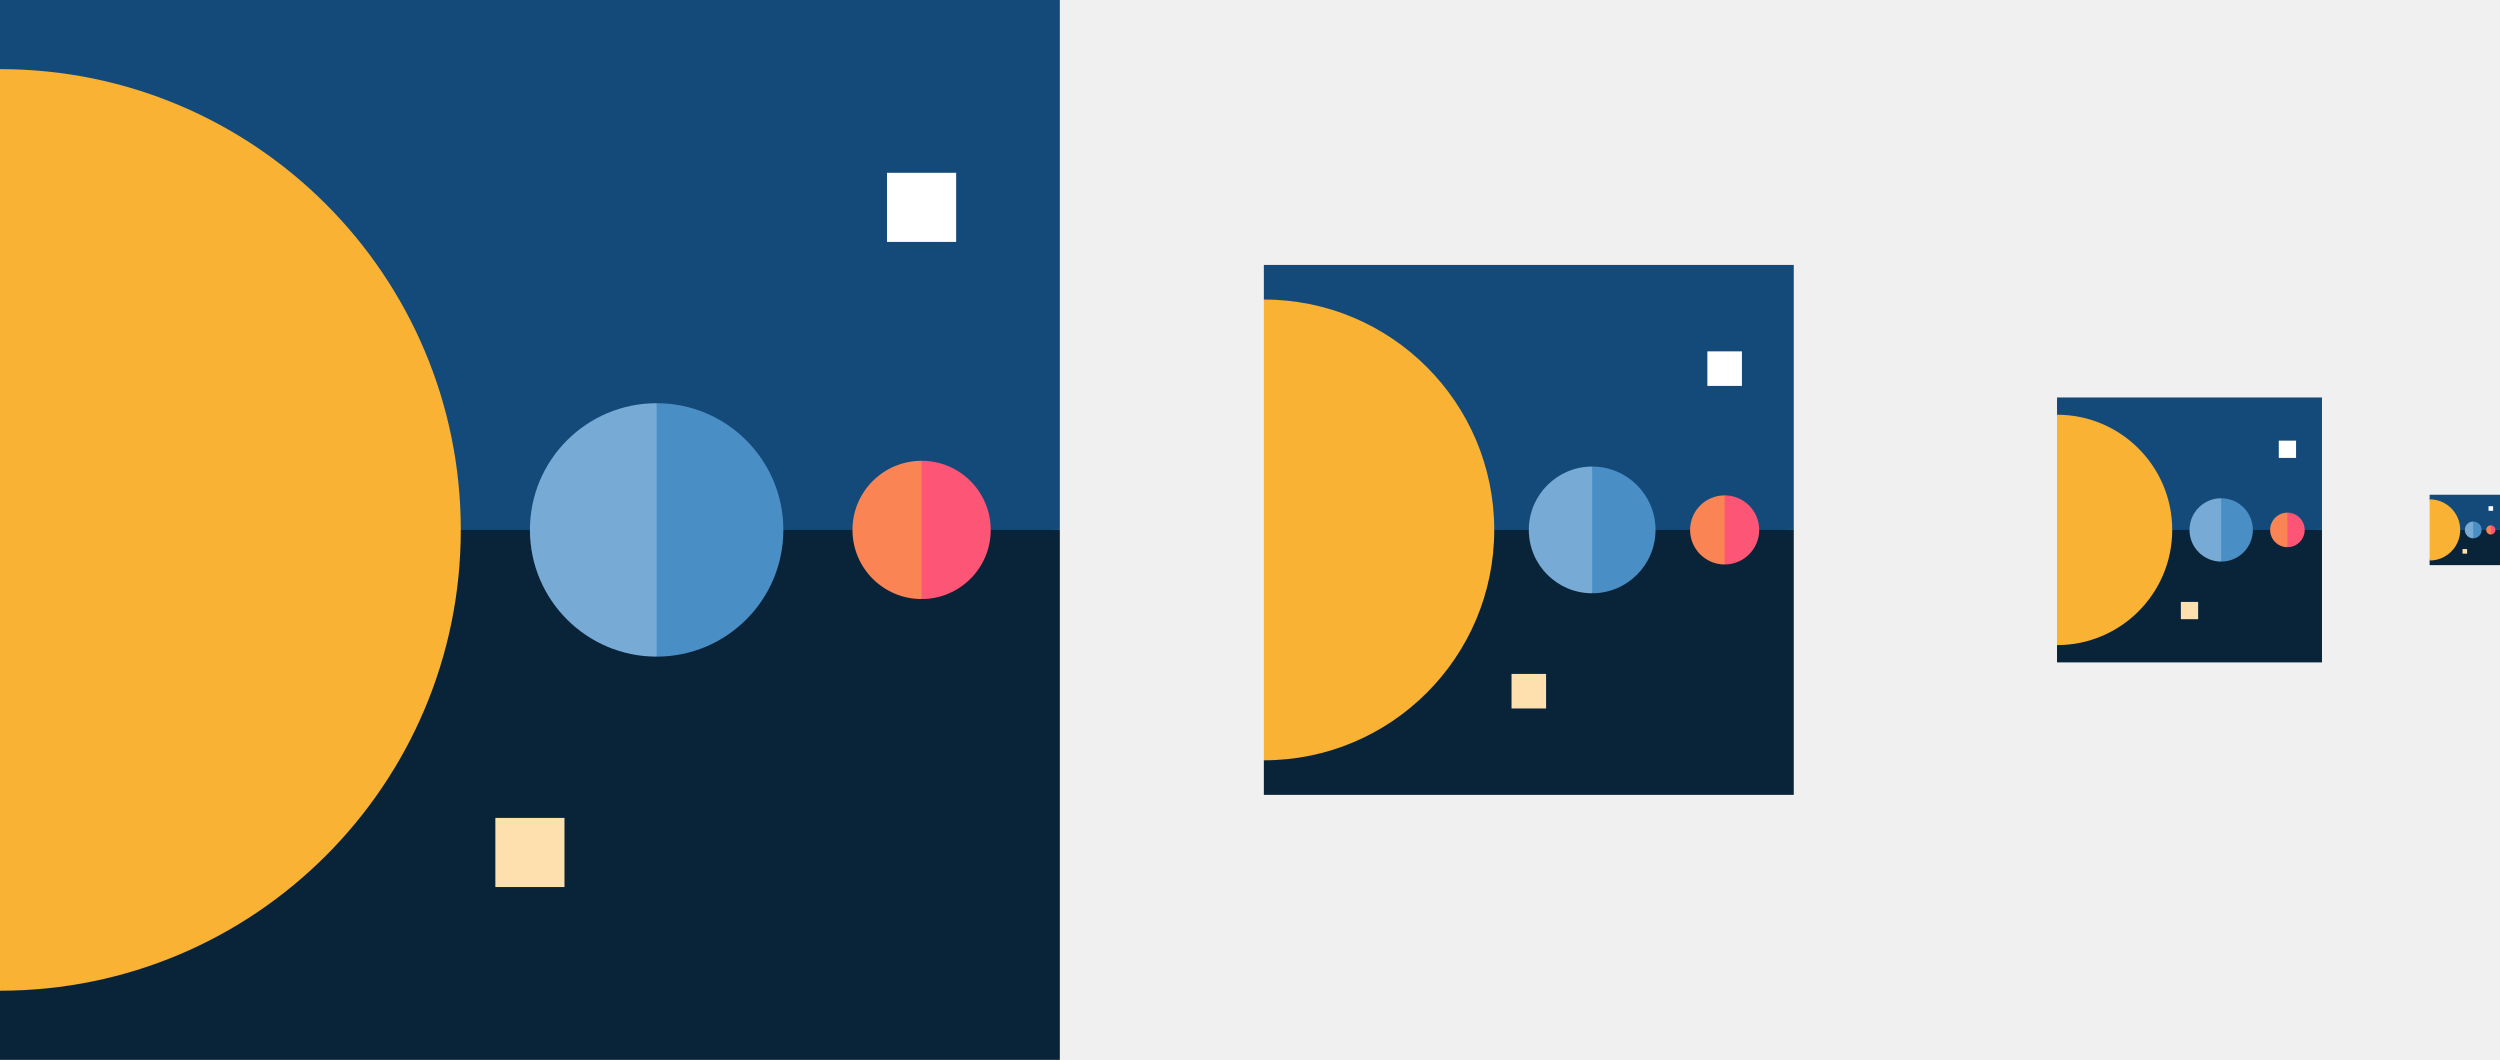
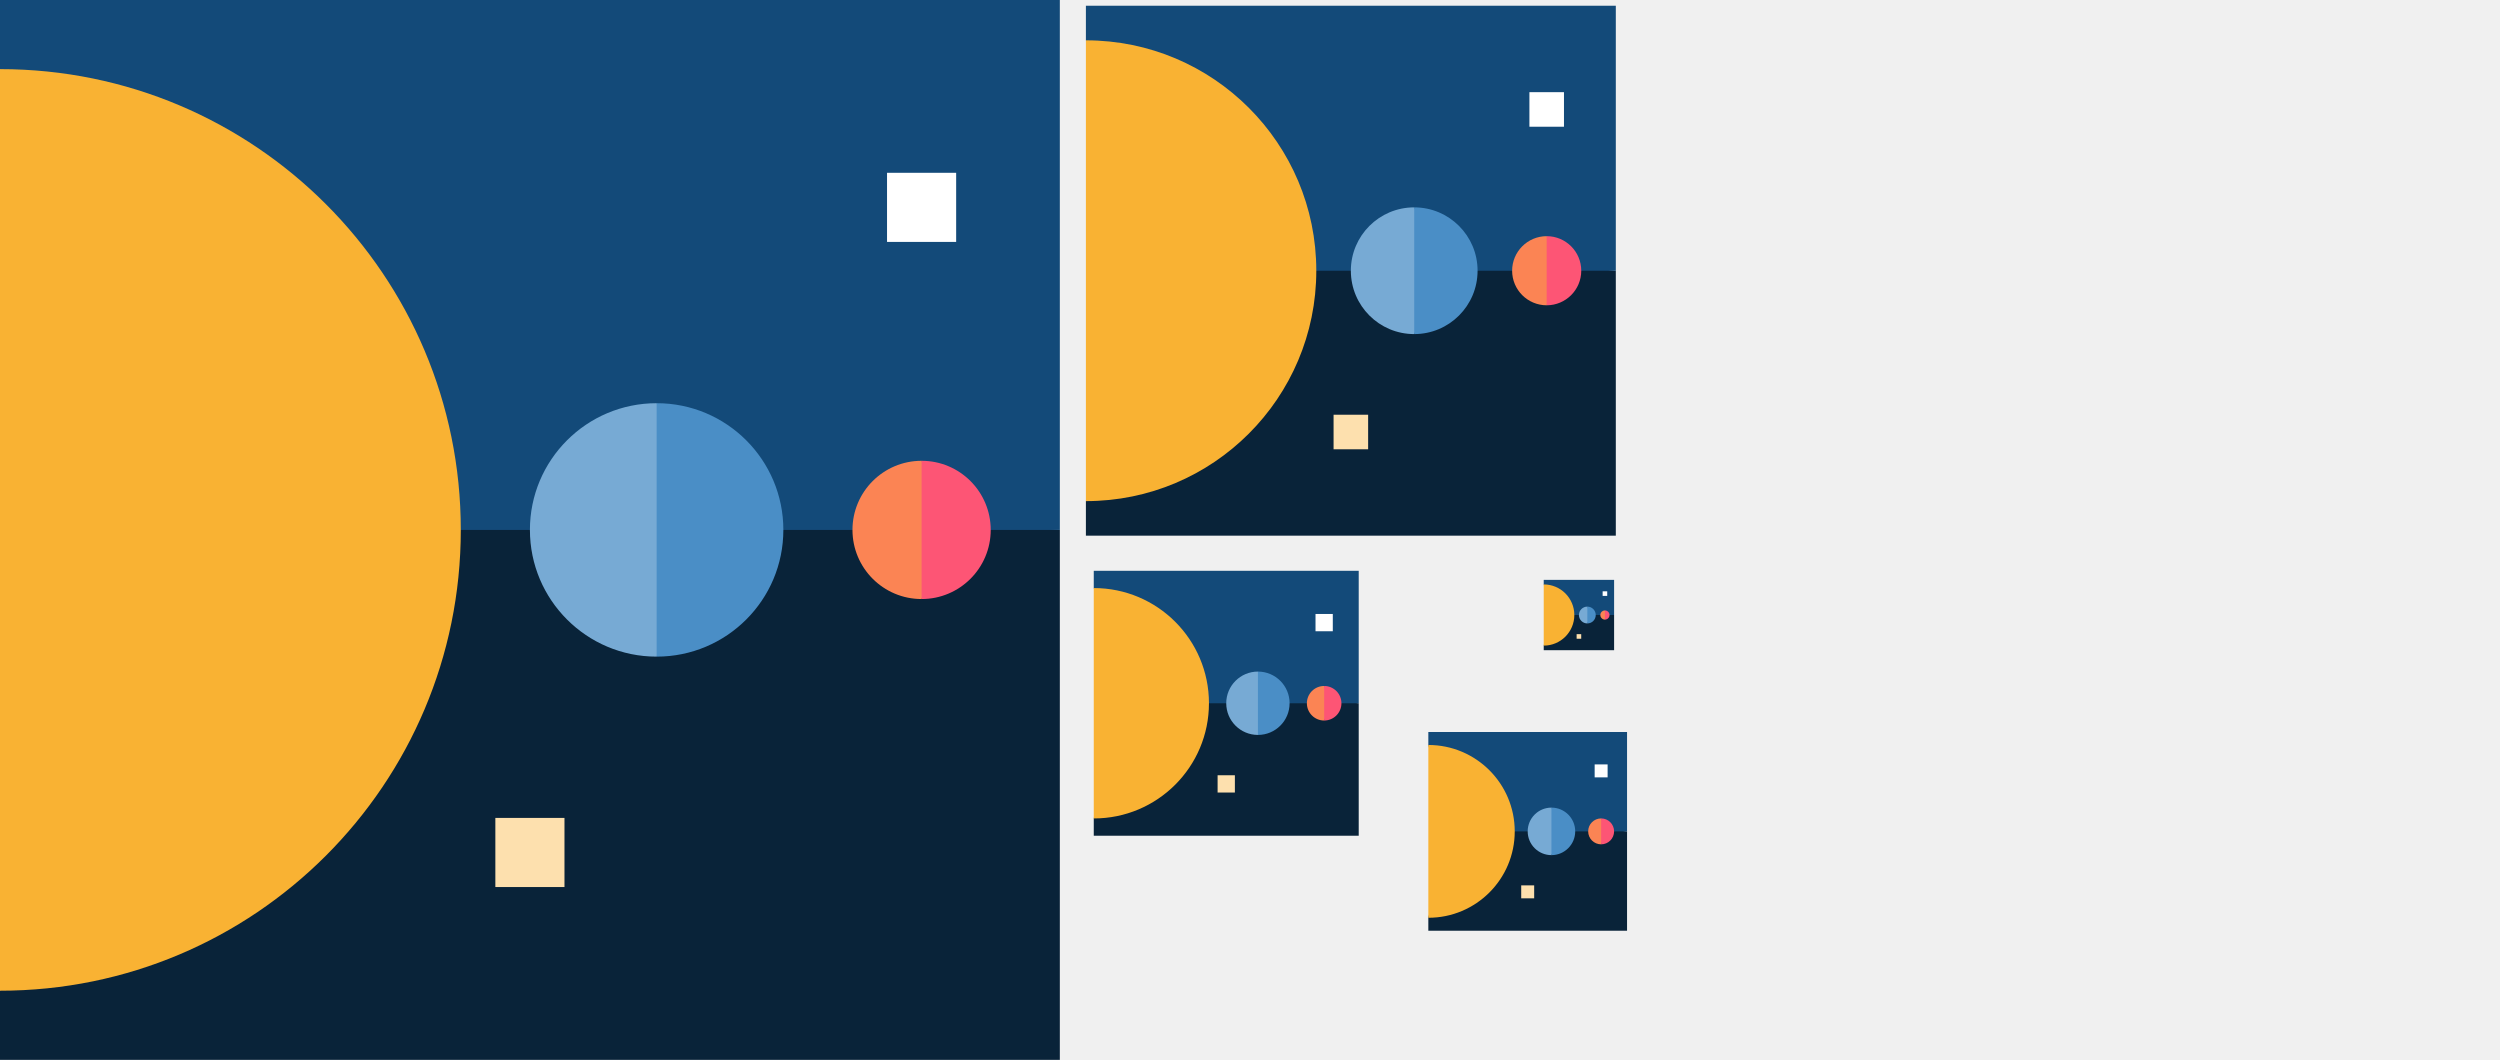
<svg xmlns="http://www.w3.org/2000/svg" width="340.85mm" height="144.498mm" viewBox="0 0 1207.735 512" id="svg2" version="1.1">
  <defs id="defs4">
    <clipPath clipPathUnits="userSpaceOnUse" id="clipPath5493">
      <path d="m 319.2,180.05 a 15.38,15.38 0 0 0 -15.844,15.375 15.38,15.38 0 0 0 13.938,15.281 c 0.484,1.104 0.876,2.296 1.188,3.5 -8.373,3.159 -15.775,7.535 -22.094,12.938 -0.571,-0.426 -1.343,-0.805 -2.344,-1.25 -55.508,-10.607 -74.605,25.093 -75.312,30.75 -0.707,5.657 38.515,14.485 59.375,-6.375 0.271,-0.271 0.455,-0.455 0.719,-0.719 -6.171,12.024 -9.406,25.97 -9.406,40.844 0,4.854 0.655,9.627 1.844,14.25 -0.286,-0.586 -0.574,-1.158 -0.844,-1.75 4.882,25.798 26.977,47.835 48.469,60.344 0.024,0.853 0.04,1.656 0.062,2.719 0.027,1.276 0.045,2.72 0.062,4.281 0.004,0.335 0.028,0.591 0.031,0.938 0.179,19.336 -0.672,57.426 -8.75,87.906 -40.197,16.233 -68.576,55.612 -68.562,101.62 -5e-4,1.702 0.049,3.38 0.125,5.062 0.003,0.009 -0.003,0.022 0,0.031 0.007,0.146 0.024,0.291 0.031,0.438 0.002,0.031 -0.002,0.063 0,0.094 0.036,0.719 0.075,1.441 0.125,2.156 0.111,1.589 0.259,3.149 0.438,4.719 0.037,0.324 0.054,0.645 0.094,0.969 0.062,0.51 0.149,1.023 0.219,1.531 0.046,0.333 0.076,0.668 0.125,1 0.203,1.388 0.433,2.754 0.688,4.125 0.084,0.45 0.192,0.896 0.281,1.344 0.085,0.425 0.161,0.858 0.25,1.281 0.066,0.312 0.119,0.626 0.188,0.938 0.077,0.352 0.169,0.712 0.25,1.062 0.148,0.638 0.279,1.272 0.438,1.906 0.499,1.996 1.081,3.955 1.688,5.906 0.13,0.418 0.271,0.834 0.406,1.25 0.237,0.731 0.467,1.463 0.719,2.188 0.131,0.375 0.272,0.752 0.406,1.125 0.135,0.376 0.267,0.751 0.406,1.125 0.096,0.258 0.183,0.524 0.281,0.781 0.144,0.377 0.29,0.75 0.438,1.125 0.133,0.337 0.27,0.665 0.406,1 0.325,0.801 0.657,1.615 1,2.406 0.013,0.03 0.018,0.064 0.031,0.094 0.278,0.641 0.585,1.272 0.875,1.906 0.053,0.115 0.103,0.229 0.156,0.344 0.247,0.534 0.495,1.064 0.75,1.594 0.121,0.25 0.253,0.501 0.375,0.75 2.219,4.517 4.735,8.859 7.531,13 0.072,0.106 0.147,0.207 0.219,0.312 0.423,0.621 0.846,1.232 1.281,1.844 0.06,0.085 0.127,0.165 0.188,0.25 6.994,9.78 15.548,18.361 25.312,25.375 -5.267,5.697 -8.469,13.243 -8.469,21.531 0,10.075 14.68,9.375 32.75,9.375 18.07,0 32.719,-0.284 32.719,-9.375 0,-0.407 -0.016,-0.815 -0.031,-1.219 2.27,0.14 4.538,0.219 6.844,0.219 2.773,0 5.529,-0.11 8.25,-0.312 -0.018,0.435 -0.062,0.874 -0.062,1.312 0,9.091 14.68,9.375 32.75,9.375 18.07,0 32.719,0.7 32.719,-9.375 0,-8.569 -3.443,-16.336 -9.031,-22.094 0.306,-0.224 0.603,-0.461 0.906,-0.688 0.007,-0.005 0.025,0.005 0.031,0 4.224,-3.16 8.185,-6.62 11.906,-10.344 0.614,-0.614 1.244,-1.215 1.844,-1.844 0.005,-0.006 -0.005,-0.026 0,-0.031 0.605,-0.634 1.192,-1.258 1.781,-1.906 4.715,-5.189 8.935,-10.82 12.594,-16.844 0.005,-0.008 -0.005,-0.024 0,-0.031 2.286,-3.766 4.361,-7.673 6.188,-11.719 0.362,-0.8 0.719,-1.596 1.062,-2.406 3.113,-7.364 5.462,-15.167 6.906,-23.25 0.002,-0.01 -0.002,-0.021 0,-0.031 0.319,-1.789 0.613,-3.589 0.844,-5.406 10e-4,-0.01 -0.001,-0.021 0,-0.031 0.115,-0.904 0.22,-1.808 0.312,-2.719 10e-4,-0.01 -0.001,-0.021 0,-0.031 0.185,-1.831 0.312,-3.674 0.406,-5.531 0.095,-1.866 0.156,-3.767 0.156,-5.656 0,-1.904 -0.06,-3.776 -0.156,-5.656 -0.007,-0.147 -0.023,-0.291 -0.031,-0.438 -0.043,-0.783 -0.097,-1.565 -0.156,-2.344 -0.034,-0.448 -0.054,-0.898 -0.094,-1.344 -0.014,-0.158 -0.048,-0.311 -0.062,-0.469 -0.135,-1.456 -0.278,-2.904 -0.469,-4.344 -0.003,-0.021 0.003,-0.042 0,-0.062 -0.103,-0.776 -0.224,-1.542 -0.344,-2.312 -0.126,-0.811 -0.262,-1.632 -0.406,-2.438 -0.277,-1.556 -0.595,-3.093 -0.938,-4.625 -0.054,-0.24 -0.101,-0.48 -0.156,-0.719 -0.034,-0.146 -0.059,-0.292 -0.094,-0.438 -0.173,-0.736 -0.375,-1.458 -0.562,-2.188 -0.107,-0.416 -0.201,-0.836 -0.312,-1.25 -0.051,-0.187 -0.105,-0.376 -0.156,-0.562 -0.158,-0.574 -0.333,-1.149 -0.5,-1.719 -0.166,-0.564 -0.326,-1.127 -0.5,-1.688 -0.29,-0.933 -0.592,-1.859 -0.906,-2.781 -0.253,-0.74 -0.513,-1.486 -0.781,-2.219 -10.834,-29.692 -34.146,-53.353 -63.594,-64.688 -0.374,-1.261 -0.743,-2.526 -1.094,-3.812 -0.056,-0.206 -0.101,-0.419 -0.156,-0.625 -0.529,-1.967 -1.053,-3.954 -1.531,-5.969 -0.335,-1.415 -0.626,-2.848 -0.938,-4.281 -0.097,-0.448 -0.218,-0.895 -0.312,-1.344 -0.674,-3.193 -1.312,-6.417 -1.875,-9.656 -0.004,-0.02 0.004,-0.042 0,-0.062 -3.454,-19.881 -4.915,-40.146 -5.531,-54.938 -10e-4,-0.034 0.001,-0.06 0,-0.094 -0.139,-3.351 -0.245,-6.436 -0.312,-9.156 -0.021,-0.893 -0.018,-1.566 -0.031,-2.375 25.906,-13.25 54.312,-41.269 54.312,-73.688 0,-0.681 -0.02,-1.354 -0.031,-2.031 0,-0.201 10e-4,-0.393 0,-0.594 -0.002,-0.093 0.002,-0.188 0,-0.281 -0.062,-6.882 -0.84,-13.562 -2.312,-19.938 -1.215,-5.635 -2.895,-10.999 -5.094,-16.062 0.119,0.518 0.202,1.04 0.312,1.562 -0.874,-2.017 -1.817,-4.016 -2.844,-5.938 0.408,0.407 0.701,0.701 1.125,1.125 20.86,20.86 60.082,12.032 59.375,6.375 -0.707,-5.657 -19.773,-41.357 -75.281,-30.75 -1.173,0.521 -2.085,0.952 -2.656,1.469 -6.36,-5.439 -13.735,-9.867 -22.031,-13.062 0.324,-1.276 0.765,-2.524 1.281,-3.688 a 15.38,15.38 0 0 0 13.125,-15.188 15.38,15.38 0 0 0 -30.75,0 15.38,15.38 0 0 0 5.906,12.094 c -0.186,1.127 -0.45,2.248 -0.812,3.375 -6.606,-1.514 -13.684,-2.344 -21.188,-2.344 -7.664,0 -14.831,0.824 -21.5,2.312 -0.418,-1.307 -0.688,-2.611 -0.875,-3.906 a 15.38,15.38 0 0 0 5.219,-11.531 15.38,15.38 0 0 0 -14.906,-15.375 z" style="fill:#2e3436" id="path5495" />
    </clipPath>
    <clipPath clipPathUnits="userSpaceOnUse" id="clipPath3565">
      <rect style="opacity:1;fill:#ff9955;fill-opacity:1;stroke:none;stroke-width:1.315;stroke-miterlimit:4;stroke-dasharray:none;stroke-dashoffset:0;stroke-opacity:1" id="rect3567" width="205.93" height="204.765" x="248.239" y="170.536" />
    </clipPath>
  </defs>
  <g id="layer1" transform="translate(784.2179,-438.0728)">
    <g id="icon-512">
      <g transform="translate(-784.2179,438.0728)" id="g4458">
        <polygon style="fill:#092339" points="512,512 0,512 0,478.609 55.652,211.478 512,256 " id="polygon4404" />
        <polygon style="fill:#134a79" points="512,256 55.652,256 0,33.391 0,0 512,0 " id="polygon4406" />
        <path style="fill:#f9b233" d="m 0,33.391 0,445.217 c 122.943,0 222.609,-99.665 222.609,-222.609 C 222.609,133.055 122.943,33.391 0,33.391 Z" id="path4408" />
        <path style="fill:#fb8454" d="m 411.826,256 c 0,18.442 14.949,33.391 33.391,33.391 L 460.058,256 445.218,222.609 c -18.443,0 -33.392,14.949 -33.392,33.391 z" id="path4410" />
        <path style="fill:#fd5575" d="m 445.217,222.609 0,66.783 c 18.442,0 33.391,-14.949 33.391,-33.391 0,-18.442 -14.949,-33.392 -33.391,-33.392 z" id="path4412" />
        <rect x="239.304" y="395.13" style="fill:#fde0ae" width="33.391" height="33.391" id="rect4414" />
        <rect x="428.522" y="83.478" style="fill:#ffffff" width="33.391" height="33.391" id="rect4416" />
        <path style="fill:#77aad4" d="m 256,256 c 0,33.81 27.408,61.217 61.217,61.217 L 344.425,256 317.218,194.783 C 283.408,194.783 256,222.19 256,256 Z" id="path4418" />
        <path style="fill:#4a8ec6" d="m 317.217,194.783 0,122.435 c 33.81,0 61.217,-27.408 61.217,-61.217 0,-33.809 -27.407,-61.218 -61.217,-61.218 z" id="path4420" />
        <g id="g4422" />
        <g id="g4424" />
        <g id="g4426" />
        <g id="g4428" />
        <g id="g4430" />
        <g id="g4432" />
        <g id="g4434" />
        <g id="g4436" />
        <g id="g4438" />
        <g id="g4440" />
        <g id="g4442" />
        <g id="g4444" />
        <g id="g4446" />
        <g id="g4448" />
        <g id="g4450" />
      </g>
    </g>
-     <g transform="matrix(0.5,0,0,0.5,-173.6605,566.0728)" id="icon-256">
-       <polygon style="fill:#092339" points="55.652,211.478 512,256 512,512 0,512 0,478.609 " id="polygon4486" />
-       <polygon style="fill:#134a79" points="0,0 512,0 512,256 55.652,256 0,33.391 " id="polygon4488" />
+     <g transform="matrix(0.5,0,0,0.5,-259.6282,440.8589)" id="icon-256">
+       <polygon style="fill:#092339" points="512,256 512,512 0,512 0,478.609 55.652,211.478 " id="polygon4486" />
+       <polygon style="fill:#134a79" points="512,0 512,256 55.652,256 0,33.391 0,0 " id="polygon4488" />
      <path style="fill:#f9b233" d="m 0,33.391 0,445.217 c 122.943,0 222.609,-99.665 222.609,-222.609 C 222.609,133.055 122.943,33.391 0,33.391 Z" id="path4490" />
      <path style="fill:#fb8454" d="m 411.826,256 c 0,18.442 14.949,33.391 33.391,33.391 L 460.058,256 445.218,222.609 c -18.443,0 -33.392,14.949 -33.392,33.391 z" id="path4492" />
      <path style="fill:#fd5575" d="m 445.217,222.609 0,66.783 c 18.442,0 33.391,-14.949 33.391,-33.391 0,-18.442 -14.949,-33.392 -33.391,-33.392 z" id="path4494" />
      <rect x="239.304" y="395.13" style="fill:#fde0ae" width="33.391" height="33.391" id="rect4496" />
      <rect x="428.522" y="83.478" style="fill:#ffffff" width="33.391" height="33.391" id="rect4498" />
      <path style="fill:#77aad4" d="m 256,256 c 0,33.81 27.408,61.217 61.217,61.217 L 344.425,256 317.218,194.783 C 283.408,194.783 256,222.19 256,256 Z" id="path4500" />
      <path style="fill:#4a8ec6" d="m 317.217,194.783 0,122.435 c 33.81,0 61.217,-27.408 61.217,-61.217 0,-33.809 -27.407,-61.218 -61.217,-61.218 z" id="path4502" />
      <g id="g4504" />
      <g id="g4506" />
      <g id="g4508" />
      <g id="g4510" />
      <g id="g4512" />
      <g id="g4514" />
      <g id="g4516" />
      <g id="g4518" />
      <g id="g4520" />
      <g id="g4522" />
      <g id="g4524" />
      <g id="g4526" />
      <g id="g4528" />
      <g id="g4530" />
      <g id="g4532" />
    </g>
-     <g id="icon-128" transform="matrix(0.25,0,0,0.25,209.517,630.0728)">
+     <g id="icon-128" transform="matrix(0.25,0,0,0.25,-255.8299,713.8105)">
      <polygon id="polygon4536" points="512,512 0,512 0,478.609 55.652,211.478 512,256 " style="fill:#092339" />
      <polygon id="polygon4538" points="512,256 55.652,256 0,33.391 0,0 512,0 " style="fill:#134a79" />
      <path id="path4540" d="m 0,33.391 0,445.217 c 122.943,0 222.609,-99.665 222.609,-222.609 C 222.609,133.055 122.943,33.391 0,33.391 Z" style="fill:#f9b233" />
      <path id="path4542" d="m 411.826,256 c 0,18.442 14.949,33.391 33.391,33.391 L 460.058,256 445.218,222.609 c -18.443,0 -33.392,14.949 -33.392,33.391 z" style="fill:#fb8454" />
      <path id="path4544" d="m 445.217,222.609 0,66.783 c 18.442,0 33.391,-14.949 33.391,-33.391 0,-18.442 -14.949,-33.392 -33.391,-33.392 z" style="fill:#fd5575" />
      <rect id="rect4546" height="33.391" width="33.391" style="fill:#fde0ae" y="395.13" x="239.304" />
      <rect id="rect4548" height="33.391" width="33.391" style="fill:#ffffff" y="83.478" x="428.522" />
      <path id="path4550" d="m 256,256 c 0,33.81 27.408,61.217 61.217,61.217 L 344.425,256 317.218,194.783 C 283.408,194.783 256,222.19 256,256 Z" style="fill:#77aad4" />
      <path id="path4552" d="m 317.217,194.783 0,122.435 c 33.81,0 61.217,-27.408 61.217,-61.217 0,-33.809 -27.407,-61.218 -61.217,-61.218 z" style="fill:#4a8ec6" />
      <g id="g4554" />
      <g id="g4556" />
      <g id="g4558" />
      <g id="g4560" />
      <g id="g4562" />
      <g id="g4564" />
      <g id="g4566" />
      <g id="g4568" />
      <g id="g4570" />
      <g id="g4572" />
      <g id="g4574" />
      <g id="g4576" />
      <g id="g4578" />
      <g id="g4580" />
      <g id="g4582" />
    </g>
-     <g transform="matrix(0.06640625,0,0,0.06640625,389.517,677.0728)" id="icon-34">
-       <polygon style="fill:#092339" points="0,512 0,478.609 55.652,211.478 512,256 512,512 " id="polygon4586" />
-       <polygon style="fill:#134a79" points="55.652,256 0,33.391 0,0 512,0 512,256 " id="polygon4588" />
+     <g transform="matrix(0.06640625,0,0,0.06640625,-38.45269,718.1878)" id="icon-34">
+       <polygon style="fill:#092339" points="0,478.609 55.652,211.478 512,256 512,512 0,512 " id="polygon4586" />
+       <polygon style="fill:#134a79" points="0,33.391 0,0 512,0 512,256 55.652,256 " id="polygon4588" />
      <path style="fill:#f9b233" d="m 0,33.391 0,445.217 c 122.943,0 222.609,-99.665 222.609,-222.609 C 222.609,133.055 122.943,33.391 0,33.391 Z" id="path4590" />
      <path style="fill:#fb8454" d="m 411.826,256 c 0,18.442 14.949,33.391 33.391,33.391 L 460.058,256 445.218,222.609 c -18.443,0 -33.392,14.949 -33.392,33.391 z" id="path4592" />
      <path style="fill:#fd5575" d="m 445.217,222.609 0,66.783 c 18.442,0 33.391,-14.949 33.391,-33.391 0,-18.442 -14.949,-33.392 -33.391,-33.392 z" id="path4594" />
      <rect x="239.304" y="395.13" style="fill:#fde0ae" width="33.391" height="33.391" id="rect4596" />
      <rect x="428.522" y="83.478" style="fill:#ffffff" width="33.391" height="33.391" id="rect4598" />
      <path style="fill:#77aad4" d="m 256,256 c 0,33.81 27.408,61.217 61.217,61.217 L 344.425,256 317.218,194.783 C 283.408,194.783 256,222.19 256,256 Z" id="path4600" />
      <path style="fill:#4a8ec6" d="m 317.217,194.783 0,122.435 c 33.81,0 61.217,-27.408 61.217,-61.217 0,-33.809 -27.407,-61.218 -61.217,-61.218 z" id="path4602" />
      <g id="g4604" />
      <g id="g4606" />
      <g id="g4608" />
      <g id="g4610" />
      <g id="g4612" />
      <g id="g4614" />
      <g id="g4616" />
      <g id="g4618" />
      <g id="g4620" />
      <g id="g4622" />
      <g id="g4624" />
      <g id="g4626" />
      <g id="g4628" />
      <g id="g4630" />
      <g id="g4632" />
    </g>
+     <g id="webstore-icon" transform="translate(-5.606589,-265.3786)">
+       <rect y="1041.082" x="-104.592" height="128" width="128" id="rect3499" style="opacity:1;fill:none;fill-opacity:1;stroke:none;stroke-width:1.315;stroke-miterlimit:4;stroke-dasharray:none;stroke-dashoffset:0;stroke-opacity:1" />
+       <g transform="matrix(0.1875,0,0,0.1875,-88.59224,1057.082)" id="icon-96">
+         <polygon style="fill:#092339" points="0,512 0,478.609 55.652,211.478 512,256 512,512 " id="polygon3440" />
+         <polygon style="fill:#134a79" points="55.652,256 0,33.391 0,0 512,0 512,256 " id="polygon3442" />
+         <path style="fill:#f9b233" d="m 0,33.391 0,445.217 c 122.943,0 222.609,-99.665 222.609,-222.609 C 222.609,133.055 122.943,33.391 0,33.391 Z" id="path3444" />
+         <path style="fill:#fb8454" d="m 411.826,256 c 0,18.442 14.949,33.391 33.391,33.391 L 460.058,256 445.218,222.609 c -18.443,0 -33.392,14.949 -33.392,33.391 z" id="path3446" />
+         <path style="fill:#fd5575" d="m 445.217,222.609 0,66.783 c 18.442,0 33.391,-14.949 33.391,-33.391 0,-18.442 -14.949,-33.392 -33.391,-33.392 z" id="path3448" />
+         <rect x="239.304" y="395.13" style="fill:#fde0ae" width="33.391" height="33.391" id="rect3450" />
+         <rect x="428.522" y="83.478" style="fill:#ffffff" width="33.391" height="33.391" id="rect3452" />
+         <path style="fill:#77aad4" d="m 256,256 c 0,33.81 27.408,61.217 61.217,61.217 L 344.425,256 317.218,194.783 C 283.408,194.783 256,222.19 256,256 Z" id="path3454" />
+         <path style="fill:#4a8ec6" d="m 317.217,194.783 0,122.435 c 33.81,0 61.217,-27.408 61.217,-61.217 0,-33.809 -27.407,-61.218 -61.217,-61.218 z" id="path3456" />
+         <g id="g3458" />
+         <g id="g3460" />
+         <g id="g3462" />
+         <g id="g3464" />
+         <g id="g3466" />
+         <g id="g3468" />
+         <g id="g3470" />
+         <g id="g3472" />
+         <g id="g3474" />
+         <g id="g3476" />
+         <g id="g3478" />
+         <g id="g3480" />
+         <g id="g3482" />
+         <g id="g3484" />
+         <g id="g3486" />
+       </g>
+     </g>
  </g>
</svg>
